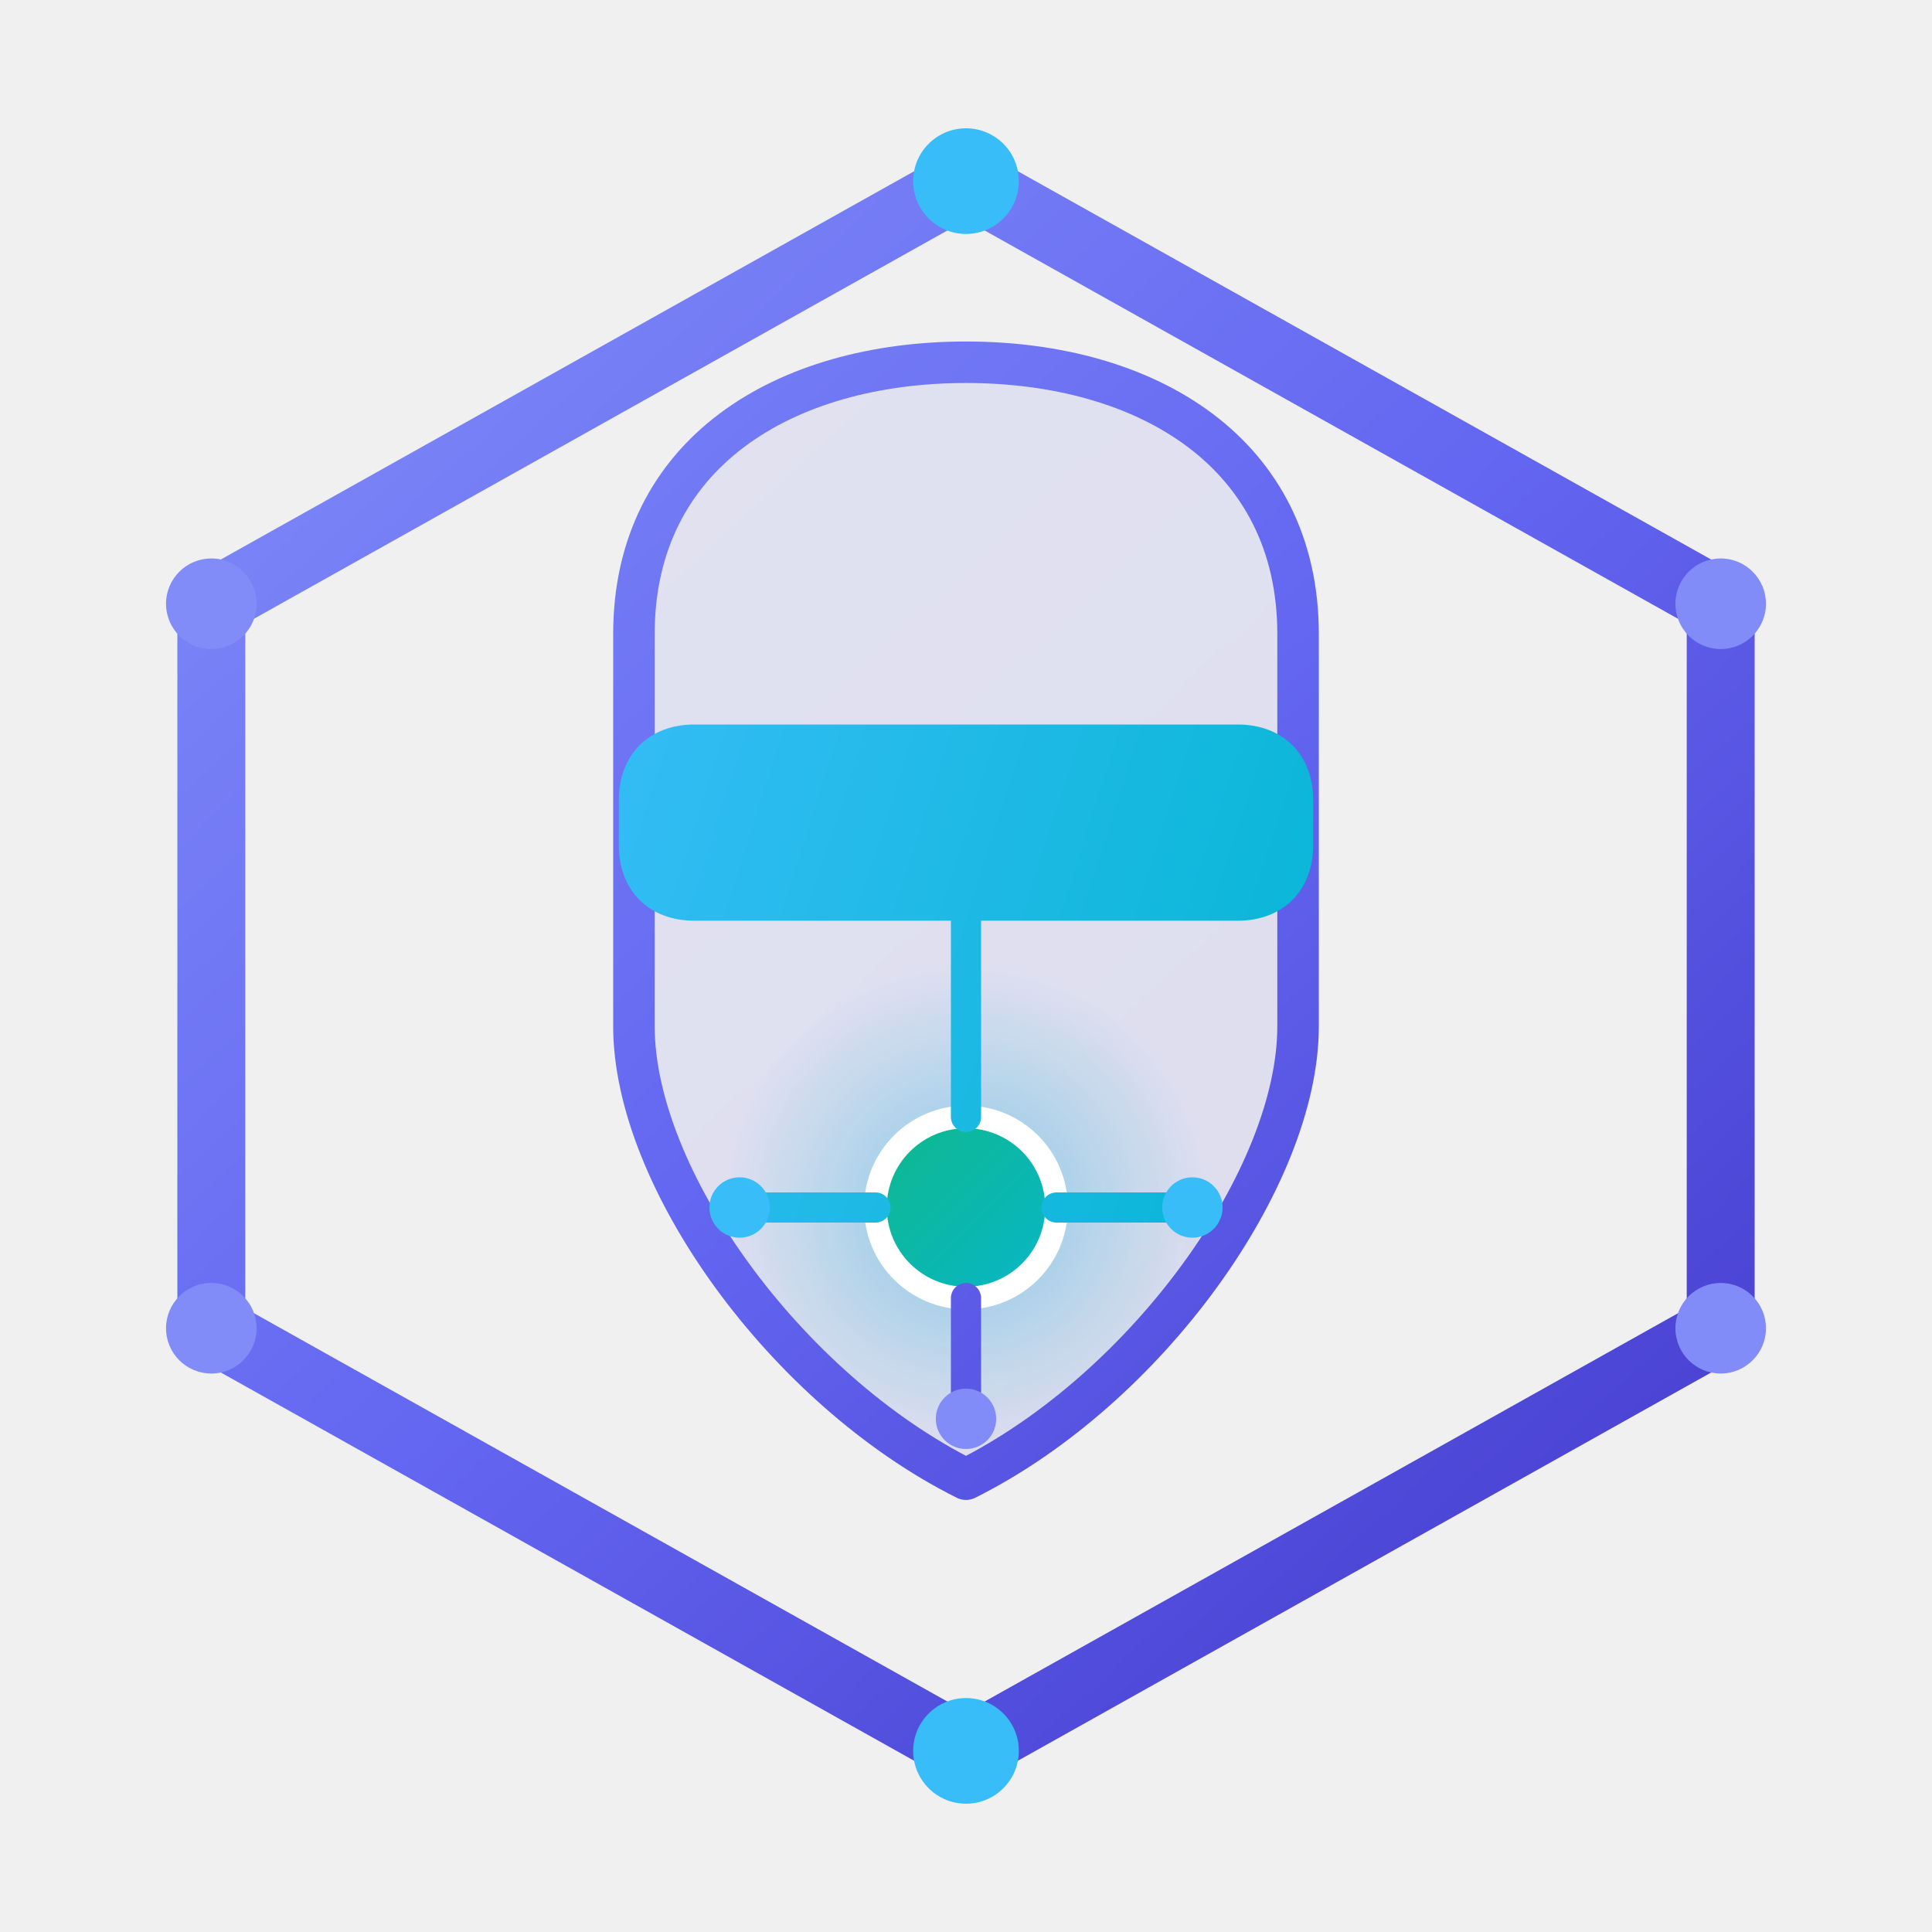
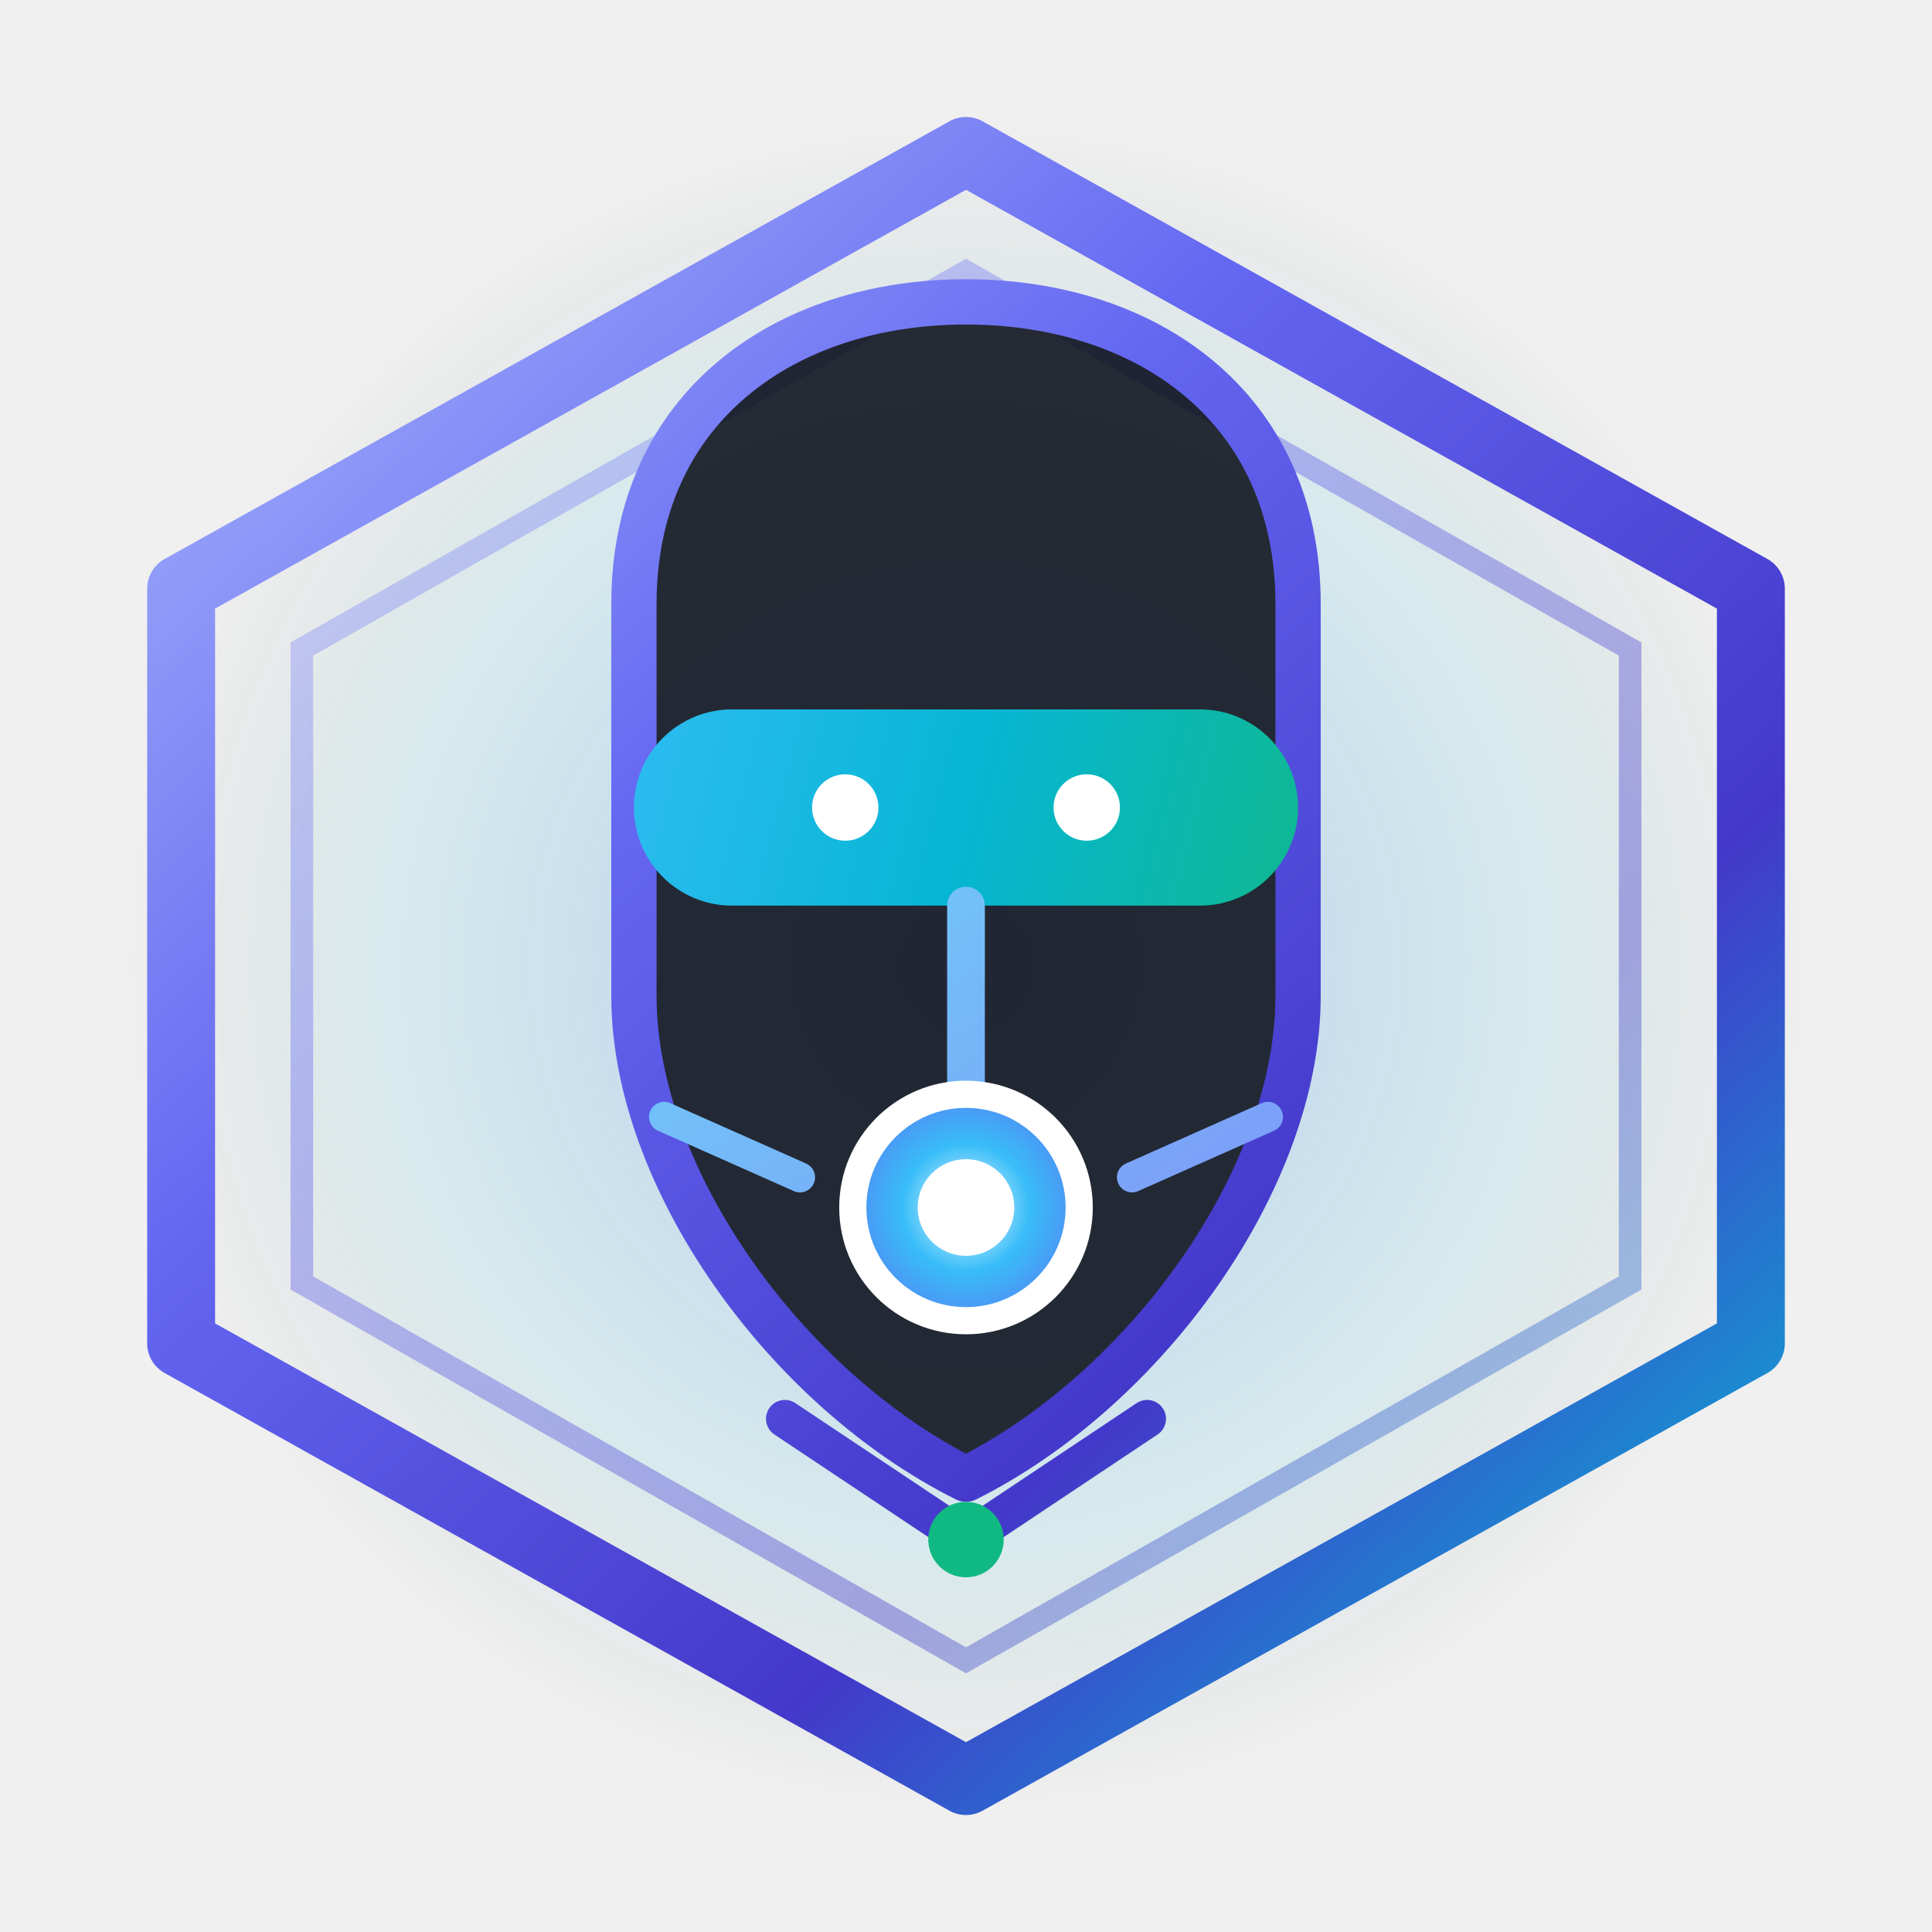
<svg xmlns="http://www.w3.org/2000/svg" viewBox="0 0 128 128" fill="none">
  <defs>
-     <linearGradient id="pAI-grad-chassis" x1="16" y1="12" x2="112" y2="116" gradientUnits="userSpaceOnUse">
-       <stop offset="0%" stop-color="#818CF8" />
-       <stop offset="50%" stop-color="#6366F1" />
-       <stop offset="100%" stop-color="#4338CA" />
+     <radialGradient id="pAI-glow" cx="64" cy="64" r="56" gradientUnits="userSpaceOnUse">
+       <stop offset="0%" stop-color="#6366f1" stop-opacity="0.35" />
+       <stop offset="70%" stop-color="#06b6d4" stop-opacity="0.1" />
+       <stop offset="100%" stop-color="#07090e" stop-opacity="0" />
+     </radialGradient>
+     <linearGradient id="pAI-outer" x1="16" y1="12" x2="112" y2="116" gradientUnits="userSpaceOnUse">
+       <stop offset="0%" stop-color="#a5b4fc" />
+       <stop offset="35%" stop-color="#6366f1" />
+       <stop offset="70%" stop-color="#4338ca" />
+       <stop offset="100%" stop-color="#06b6d4" />
    </linearGradient>
-     <linearGradient id="pAI-grad-visor" x1="36" y1="46" x2="92" y2="64" gradientUnits="userSpaceOnUse">
-       <stop offset="0%" stop-color="#38BDF8" />
-       <stop offset="100%" stop-color="#06B6D4" />
+     <linearGradient id="pAI-visor" x1="36" y1="46" x2="92" y2="60" gradientUnits="userSpaceOnUse">
+       <stop offset="0%" stop-color="#38bdf8" />
+       <stop offset="50%" stop-color="#06b6d4" />
+       <stop offset="100%" stop-color="#10b981" />
    </linearGradient>
-     <linearGradient id="pAI-grad-neural" x1="48" y1="48" x2="80" y2="96" gradientUnits="userSpaceOnUse">
-       <stop offset="0%" stop-color="#6366F1" />
-       <stop offset="100%" stop-color="#10B981" />
+     <radialGradient id="pAI-core" cx="64" cy="80" r="14" gradientUnits="userSpaceOnUse">
+       <stop offset="0%" stop-color="#ffffff" />
+       <stop offset="30%" stop-color="#38bdf8" />
+       <stop offset="75%" stop-color="#6366f1" />
+       <stop offset="100%" stop-color="#4338ca" />
+     </radialGradient>
+     <linearGradient id="pAI-synapse" x1="44" y1="36" x2="84" y2="94" gradientUnits="userSpaceOnUse">
+       <stop offset="0%" stop-color="#67e8f9" />
+       <stop offset="100%" stop-color="#818cf8" />
    </linearGradient>
-     <linearGradient id="pAI-grad-core" x1="56" y1="72" x2="72" y2="88" gradientUnits="userSpaceOnUse">
-       <stop offset="0%" stop-color="#10B981" />
-       <stop offset="100%" stop-color="#06B6D4" />
-     </linearGradient>
-     <radialGradient id="pAI-core-glow" cx="64" cy="80" r="16" gradientUnits="userSpaceOnUse">
-       <stop offset="0%" stop-color="#06B6D4" stop-opacity="0.4" />
-       <stop offset="100%" stop-color="#06B6D4" stop-opacity="0" />
-     </radialGradient>
  </defs>
-   <circle cx="64" cy="80" r="16" fill="url(#pAI-core-glow)" />
-   <polygon points="64,12 114,40 114,88 64,116 14,88 14,40" stroke="url(#pAI-grad-chassis)" stroke-width="4.5" stroke-linecap="round" stroke-linejoin="round" fill="none" />
-   <path d="M42 42 C42 30 52 24 64 24 C76 24 86 30 86 42 V68 C86 78 76 92 64 98 C52 92 42 78 42 68 Z" fill="url(#pAI-grad-chassis)" fill-opacity="0.12" stroke="url(#pAI-grad-chassis)" stroke-width="2.75" stroke-linejoin="round" />
-   <path d="M46 48 H82 C85 48 87 50 87 53 V56 C87 59 85 61 82 61 H46 C43 61 41 59 41 56 V53 C41 50 43 48 46 48 Z" fill="url(#pAI-grad-visor)" />
-   <circle cx="64" cy="80" r="6" fill="url(#pAI-grad-core)" stroke="#FFFFFF" stroke-width="1.5" />
-   <line x1="64" y1="61" x2="64" y2="74" stroke="url(#pAI-grad-visor)" stroke-width="2" stroke-linecap="round" />
-   <line x1="64" y1="86" x2="64" y2="94" stroke="url(#pAI-grad-chassis)" stroke-width="2" stroke-linecap="round" />
-   <line x1="58" y1="80" x2="49" y2="80" stroke="url(#pAI-grad-visor)" stroke-width="2" stroke-linecap="round" />
-   <line x1="70" y1="80" x2="79" y2="80" stroke="url(#pAI-grad-visor)" stroke-width="2" stroke-linecap="round" />
-   <circle cx="49" cy="80" r="2" fill="#38BDF8" />
-   <circle cx="79" cy="80" r="2" fill="#38BDF8" />
-   <circle cx="64" cy="94" r="2" fill="#818CF8" />
-   <circle cx="64" cy="12" r="3.5" fill="#38BDF8" />
-   <circle cx="114" cy="40" r="3" fill="#818CF8" />
-   <circle cx="114" cy="88" r="3" fill="#818CF8" />
-   <circle cx="64" cy="116" r="3.5" fill="#38BDF8" />
-   <circle cx="14" cy="88" r="3" fill="#818CF8" />
-   <circle cx="14" cy="40" r="3" fill="#818CF8" />
+   <circle cx="64" cy="64" r="58" fill="url(#pAI-glow)" />
+   <polygon points="64,10 116,39 116,89 64,118 12,89 12,39" stroke="url(#pAI-outer)" stroke-width="4.5" stroke-linecap="round" stroke-linejoin="round" fill="none" />
+   <polygon points="64,18 108,43 108,85 64,110 20,85 20,43" stroke="url(#pAI-outer)" stroke-width="1.5" stroke-opacity="0.4" fill="none" />
+   <path d="M42 40 C42 27 52 20 64 20 C76 20 86 27 86 40 V66 C86 78 76 92 64 98 C52 92 42 78 42 66 Z" fill="#0d111c" fill-opacity="0.88" stroke="url(#pAI-outer)" stroke-width="3" stroke-linejoin="round" />
+   <rect x="42" y="47" width="44" height="13" rx="6.5" fill="url(#pAI-visor)" />
+   <circle cx="56" cy="53.5" r="2.2" fill="#ffffff" />
+   <circle cx="72" cy="53.5" r="2.2" fill="#ffffff" />
+   <line x1="64" y1="60" x2="64" y2="72" stroke="url(#pAI-synapse)" stroke-width="2.5" stroke-linecap="round" />
+   <line x1="53" y1="78" x2="44" y2="74" stroke="url(#pAI-synapse)" stroke-width="2" stroke-linecap="round" />
+   <line x1="75" y1="78" x2="84" y2="74" stroke="url(#pAI-synapse)" stroke-width="2" stroke-linecap="round" />
+   <circle cx="64" cy="80" r="7.5" fill="url(#pAI-core)" stroke="#ffffff" stroke-width="1.8" />
+   <circle cx="64" cy="80" r="3.2" fill="#ffffff" />
+   <path d="M52 94 L64 102 L76 94" stroke="url(#pAI-outer)" stroke-width="2.5" stroke-linecap="round" stroke-linejoin="round" />
+   <circle cx="64" cy="102" r="2.5" fill="#10b981" />
</svg>
